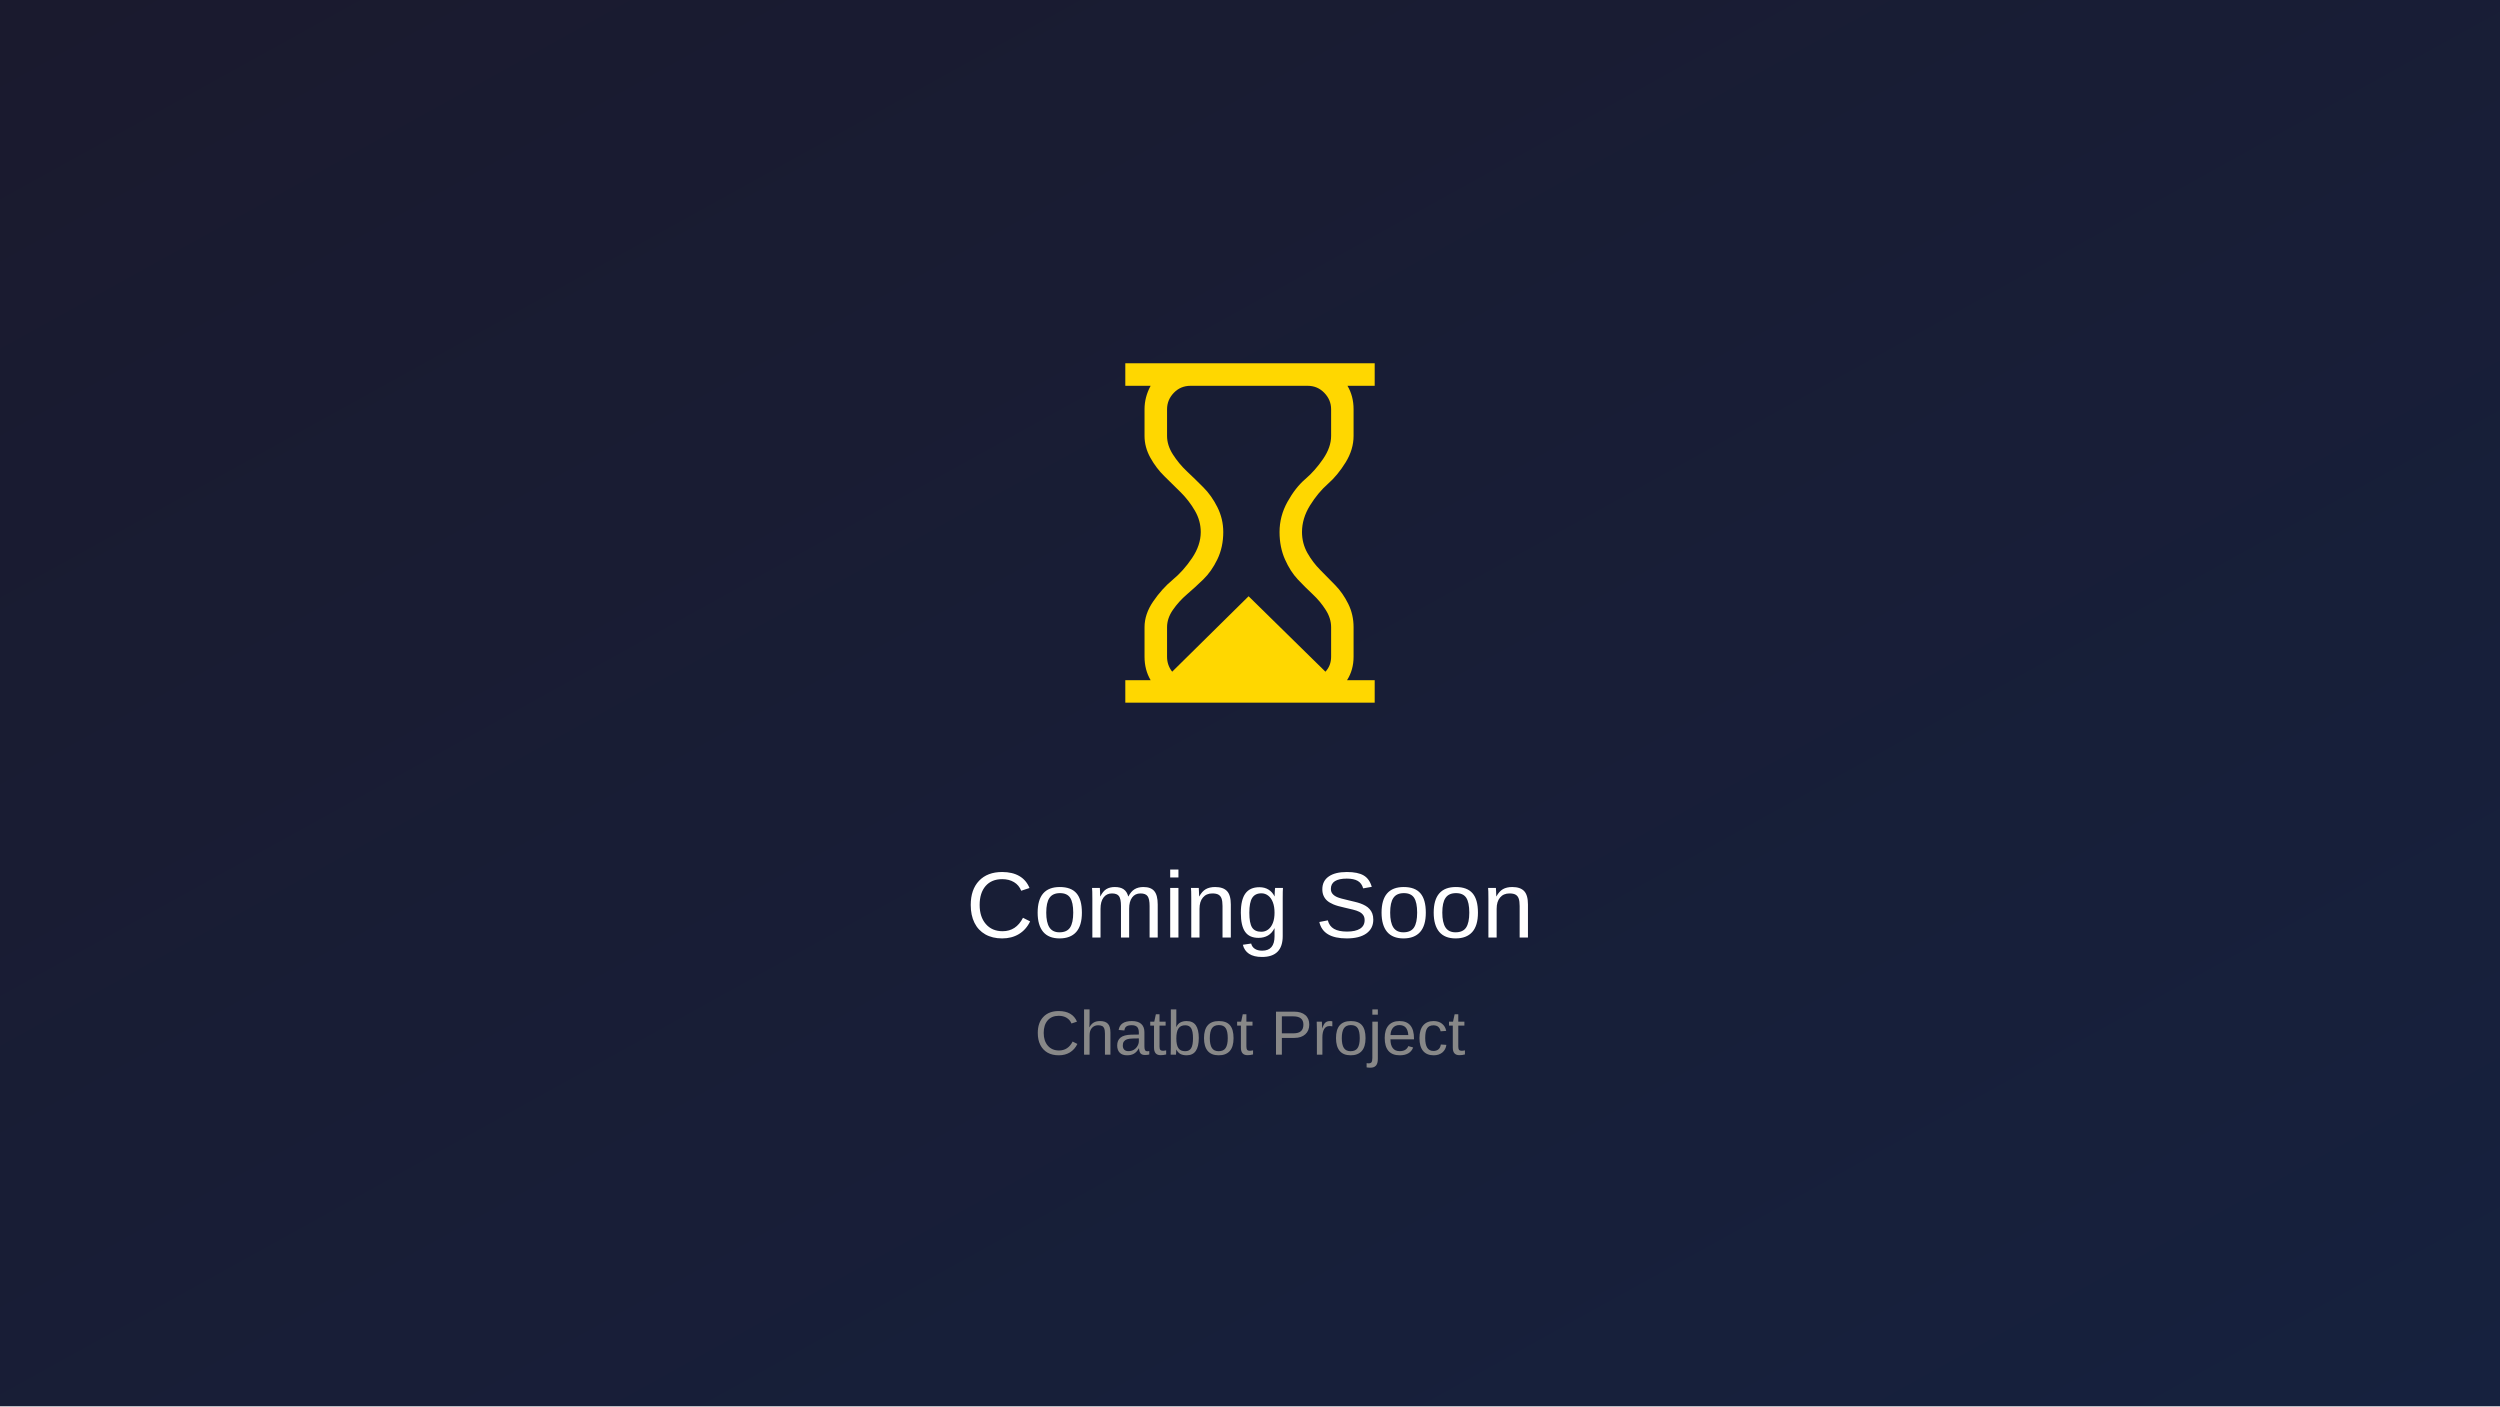
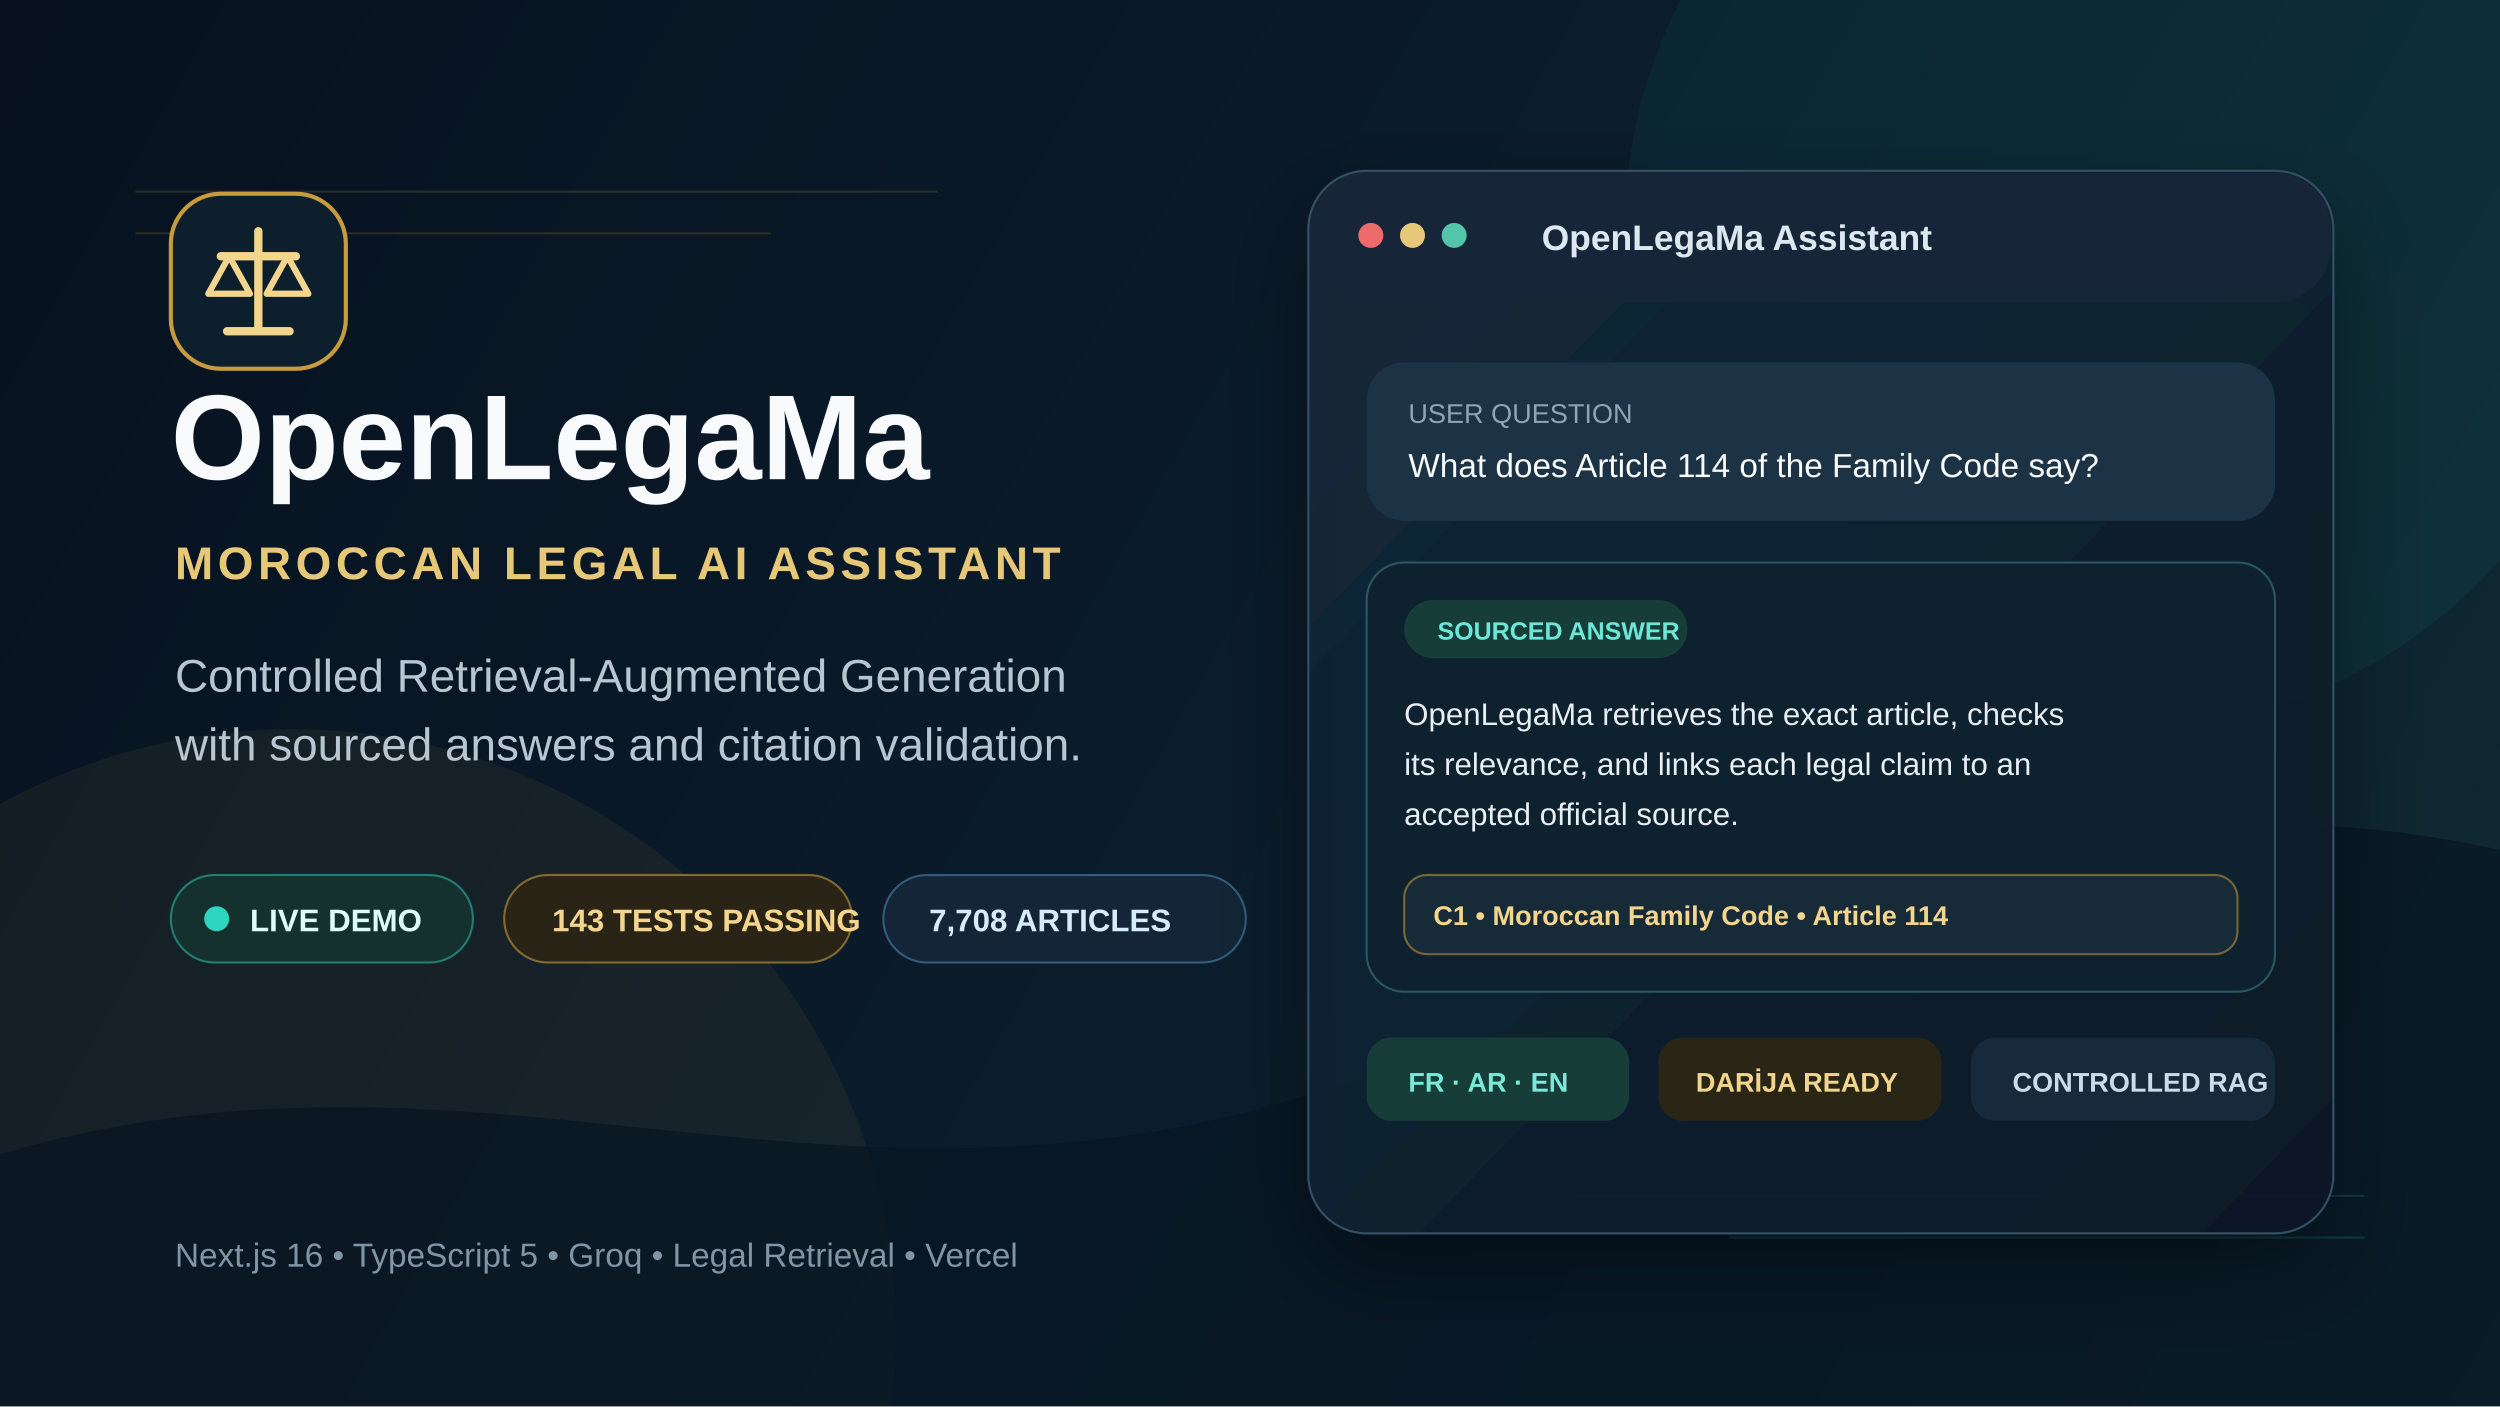
- <svg xmlns="http://www.w3.org/2000/svg" width="640" height="360">
+ <svg xmlns="http://www.w3.org/2000/svg" width="1200" height="675" viewBox="0 0 1200 675" fill="none">
  <defs>
-     <linearGradient id="bg" x1="0%" y1="0%" x2="100%" y2="100%">
-       <stop offset="0%" style="stop-color:#1a1a2e;stop-opacity:1" />
-       <stop offset="100%" style="stop-color:#16213e;stop-opacity:1" />
+     <linearGradient id="bg" x1="0" y1="0" x2="1200" y2="675" gradientUnits="userSpaceOnUse">
+       <stop stop-color="#07111F" />
+       <stop offset="0.55" stop-color="#0B1D2C" />
+       <stop offset="1" stop-color="#102B32" />
    </linearGradient>
+     <linearGradient id="gold" x1="154" y1="116" x2="420" y2="420" gradientUnits="userSpaceOnUse">
+       <stop stop-color="#F4D58D" />
+       <stop offset="1" stop-color="#C89B3C" />
+     </linearGradient>
+     <linearGradient id="panel" x1="0" y1="0" x2="1" y2="1">
+       <stop stop-color="#14283A" stop-opacity="0.98" />
+       <stop offset="1" stop-color="#0A1825" stop-opacity="0.98" />
+     </linearGradient>
+     <filter id="shadow" x="-30%" y="-30%" width="160%" height="160%">
+       <feDropShadow dx="0" dy="18" stdDeviation="22" flood-color="#000000" flood-opacity="0.42" />
+     </filter>
+     <filter id="glow" x="-80%" y="-80%" width="260%" height="260%">
+       <feGaussianBlur stdDeviation="24" result="blur" />
+       <feComposite in="SourceGraphic" in2="blur" operator="over" />
+     </filter>
  </defs>
-   <rect width="640" height="360" fill="url(#bg)" />
-   <text x="320" y="180" font-family="Arial, sans-serif" font-size="120" text-anchor="middle" fill="#ffd700">⌛</text>
-   <text x="320" y="240" font-family="Arial, sans-serif" font-size="24" text-anchor="middle" fill="#ffffff">Coming Soon</text>
-   <text x="320" y="270" font-family="Arial, sans-serif" font-size="16" text-anchor="middle" fill="#888888">Chatbot Project</text>
+   <rect width="1200" height="675" fill="url(#bg)" />
+   <circle cx="1020" cy="110" r="240" fill="#0D9488" fill-opacity="0.09" />
+   <circle cx="140" cy="640" r="290" fill="#D0A54B" fill-opacity="0.07" />
+   <path d="M0 554C221 489 384 591 605 532C827 472 975 358 1200 408V675H0V554Z" fill="#071522" fill-opacity="0.68" />
+   <g opacity="0.18">
+     <path d="M65 92H450" stroke="#C89B3C" />
+     <path d="M65 112H370" stroke="#C89B3C" />
+     <path d="M755 574H1135" stroke="#2DD4BF" />
+     <path d="M830 594H1135" stroke="#2DD4BF" />
+   </g>
+   <g transform="translate(82 93)">
+     <rect width="84" height="84" rx="24" fill="#0D1E2C" stroke="#C89B3C" stroke-width="2" />
+     <path d="M42 18V65" stroke="url(#gold)" stroke-width="4" stroke-linecap="round" />
+     <path d="M24 30H60" stroke="url(#gold)" stroke-width="4" stroke-linecap="round" />
+     <path d="M28 30L18 48H38L28 30Z" stroke="url(#gold)" stroke-width="3" stroke-linejoin="round" />
+     <path d="M56 30L46 48H66L56 30Z" stroke="url(#gold)" stroke-width="3" stroke-linejoin="round" />
+     <path d="M27 66H57" stroke="url(#gold)" stroke-width="4" stroke-linecap="round" />
+   </g>
+   <text x="82" y="230" fill="#F8FAFC" font-family="Arial, Helvetica, sans-serif" font-size="58" font-weight="700">OpenLegaMa</text>
+   <text x="84" y="278" fill="#E7C778" font-family="Arial, Helvetica, sans-serif" font-size="22" font-weight="700" letter-spacing="2.2">MOROCCAN LEGAL AI ASSISTANT</text>
+   <text x="84" y="332" fill="#B8C6D1" font-family="Arial, Helvetica, sans-serif" font-size="22">Controlled Retrieval-Augmented Generation</text>
+   <text x="84" y="365" fill="#B8C6D1" font-family="Arial, Helvetica, sans-serif" font-size="22">with sourced answers and citation validation.</text>
+   <g transform="translate(82 420)">
+     <rect width="145" height="42" rx="21" fill="#14312E" stroke="#2DD4BF" stroke-opacity="0.5" />
+     <circle cx="22" cy="21" r="6" fill="#2DD4BF" />
+     <text x="38" y="27" fill="#DDFCF6" font-family="Arial, Helvetica, sans-serif" font-size="15" font-weight="700">LIVE DEMO</text>
+     <rect x="160" width="167" height="42" rx="21" fill="#2A2416" stroke="#C89B3C" stroke-opacity="0.6" />
+     <text x="183" y="27" fill="#F4D58D" font-family="Arial, Helvetica, sans-serif" font-size="15" font-weight="700">143 TESTS PASSING</text>
+     <rect x="342" width="174" height="42" rx="21" fill="#132536" stroke="#5FA8D3" stroke-opacity="0.45" />
+     <text x="364" y="27" fill="#D7ECFA" font-family="Arial, Helvetica, sans-serif" font-size="15" font-weight="700">7,708 ARTICLES</text>
+   </g>
+   <g transform="translate(628 82)" filter="url(#shadow)">
+     <rect width="492" height="510" rx="28" fill="url(#panel)" stroke="#355064" />
+     <rect x="1" y="1" width="490" height="62" rx="27" fill="#132637" />
+     <circle cx="30" cy="31" r="6" fill="#EF6A6A" />
+     <circle cx="50" cy="31" r="6" fill="#E7C778" />
+     <circle cx="70" cy="31" r="6" fill="#53C5A8" />
+     <text x="112" y="38" fill="#DCE7EF" font-family="Arial, Helvetica, sans-serif" font-size="17" font-weight="700">OpenLegaMa Assistant</text>
+     <g transform="translate(28 92)">
+       <rect width="436" height="76" rx="18" fill="#1B3344" />
+       <text x="20" y="29" fill="#90A4B4" font-family="Arial, Helvetica, sans-serif" font-size="13">USER QUESTION</text>
+       <text x="20" y="55" fill="#F8FAFC" font-family="Arial, Helvetica, sans-serif" font-size="16">What does Article 114 of the Family Code say?</text>
+     </g>
+     <g transform="translate(28 188)">
+       <rect width="436" height="206" rx="18" fill="#0E202D" stroke="#2B5760" />
+       <rect x="18" y="18" width="136" height="28" rx="14" fill="#153C38" />
+       <text x="34" y="37" fill="#6EE7D8" font-family="Arial, Helvetica, sans-serif" font-size="12" font-weight="700">SOURCED ANSWER</text>
+       <text x="18" y="78" fill="#E8EFF4" font-family="Arial, Helvetica, sans-serif" font-size="15">OpenLegaMa retrieves the exact article, checks</text>
+       <text x="18" y="102" fill="#E8EFF4" font-family="Arial, Helvetica, sans-serif" font-size="15">its relevance, and links each legal claim to an</text>
+       <text x="18" y="126" fill="#E8EFF4" font-family="Arial, Helvetica, sans-serif" font-size="15">accepted official source.</text>
+       <rect x="18" y="150" width="400" height="38" rx="11" fill="#192C39" stroke="#C89B3C" stroke-opacity="0.55" />
+       <text x="32" y="174" fill="#F4D58D" font-family="Arial, Helvetica, sans-serif" font-size="13" font-weight="700">C1  •  Moroccan Family Code  •  Article 114</text>
+     </g>
+     <g transform="translate(28 416)">
+       <rect width="126" height="40" rx="12" fill="#153C38" />
+       <text x="20" y="26" fill="#7AE9D9" font-family="Arial, Helvetica, sans-serif" font-size="13" font-weight="700">FR · AR · EN</text>
+       <rect x="140" width="136" height="40" rx="12" fill="#2B2618" />
+       <text x="158" y="26" fill="#F2D58C" font-family="Arial, Helvetica, sans-serif" font-size="13" font-weight="700">DARİJA READY</text>
+       <rect x="290" width="146" height="40" rx="12" fill="#172A3A" />
+       <text x="310" y="26" fill="#C8DDEB" font-family="Arial, Helvetica, sans-serif" font-size="13" font-weight="700">CONTROLLED RAG</text>
+     </g>
+   </g>
+   <text x="84" y="608" fill="#8195A5" font-family="Arial, Helvetica, sans-serif" font-size="16">Next.js 16  •  TypeScript 5  •  Groq  •  Legal Retrieval  •  Vercel</text>
</svg>
